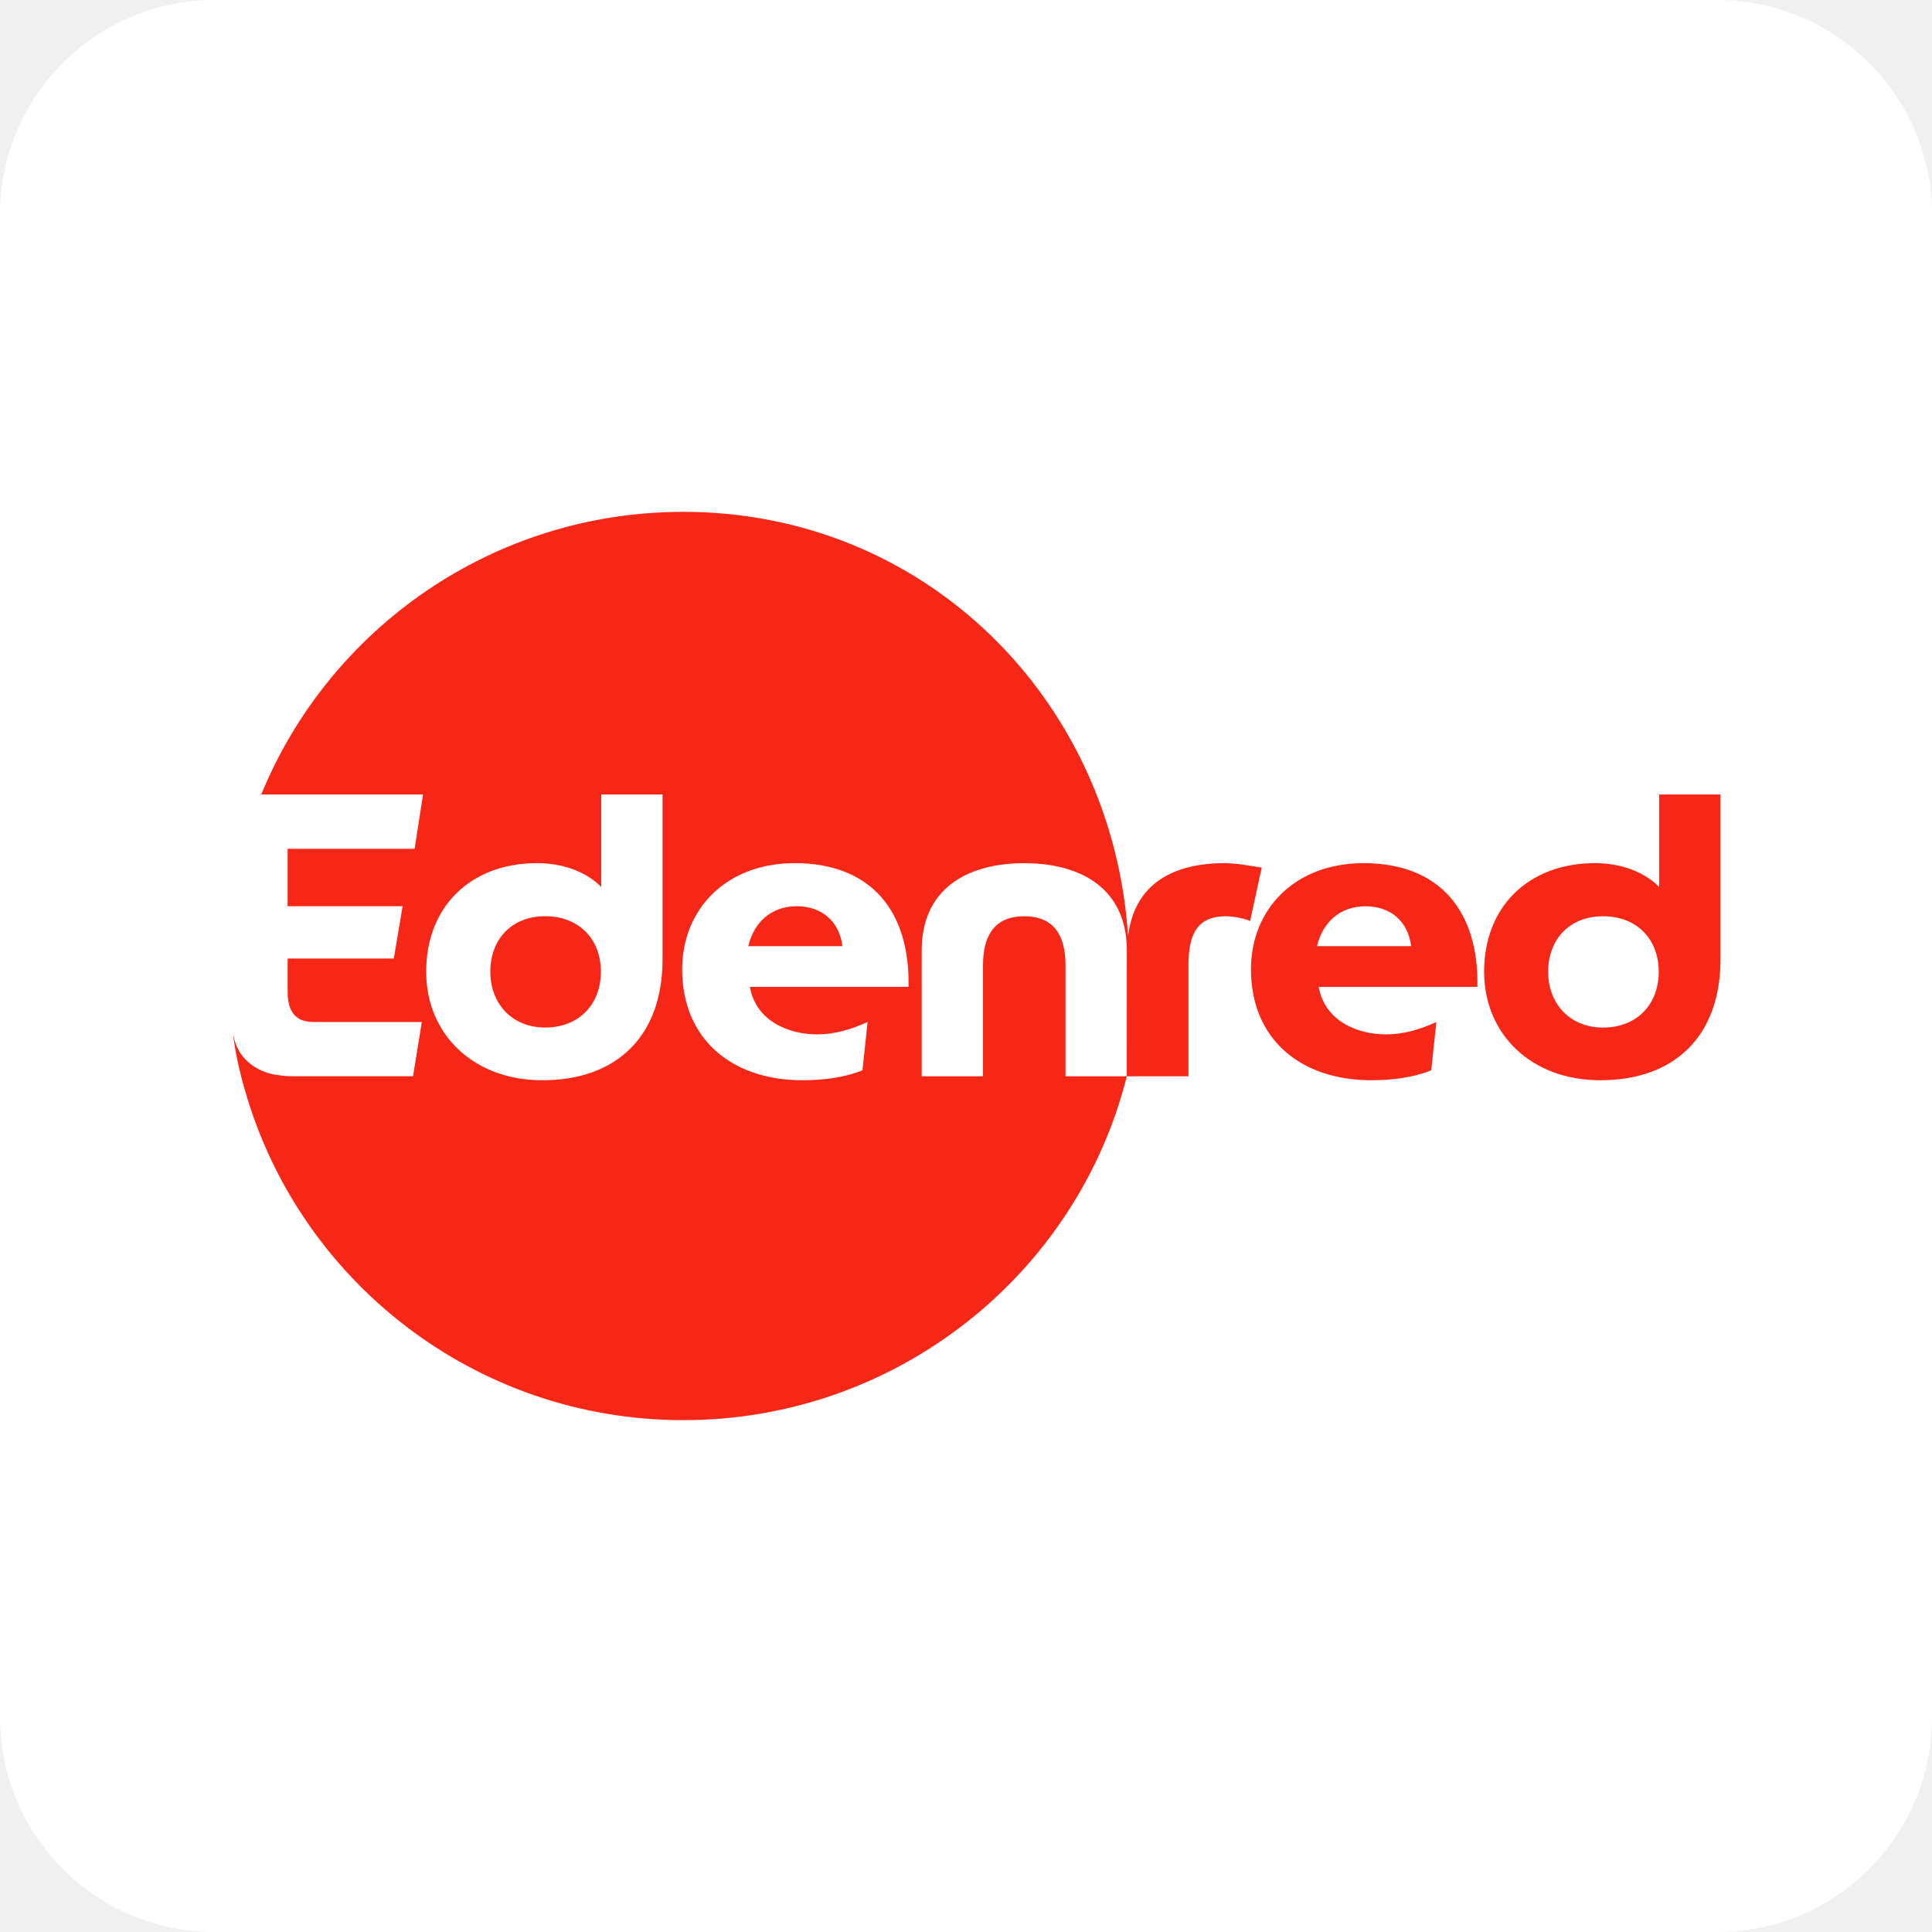
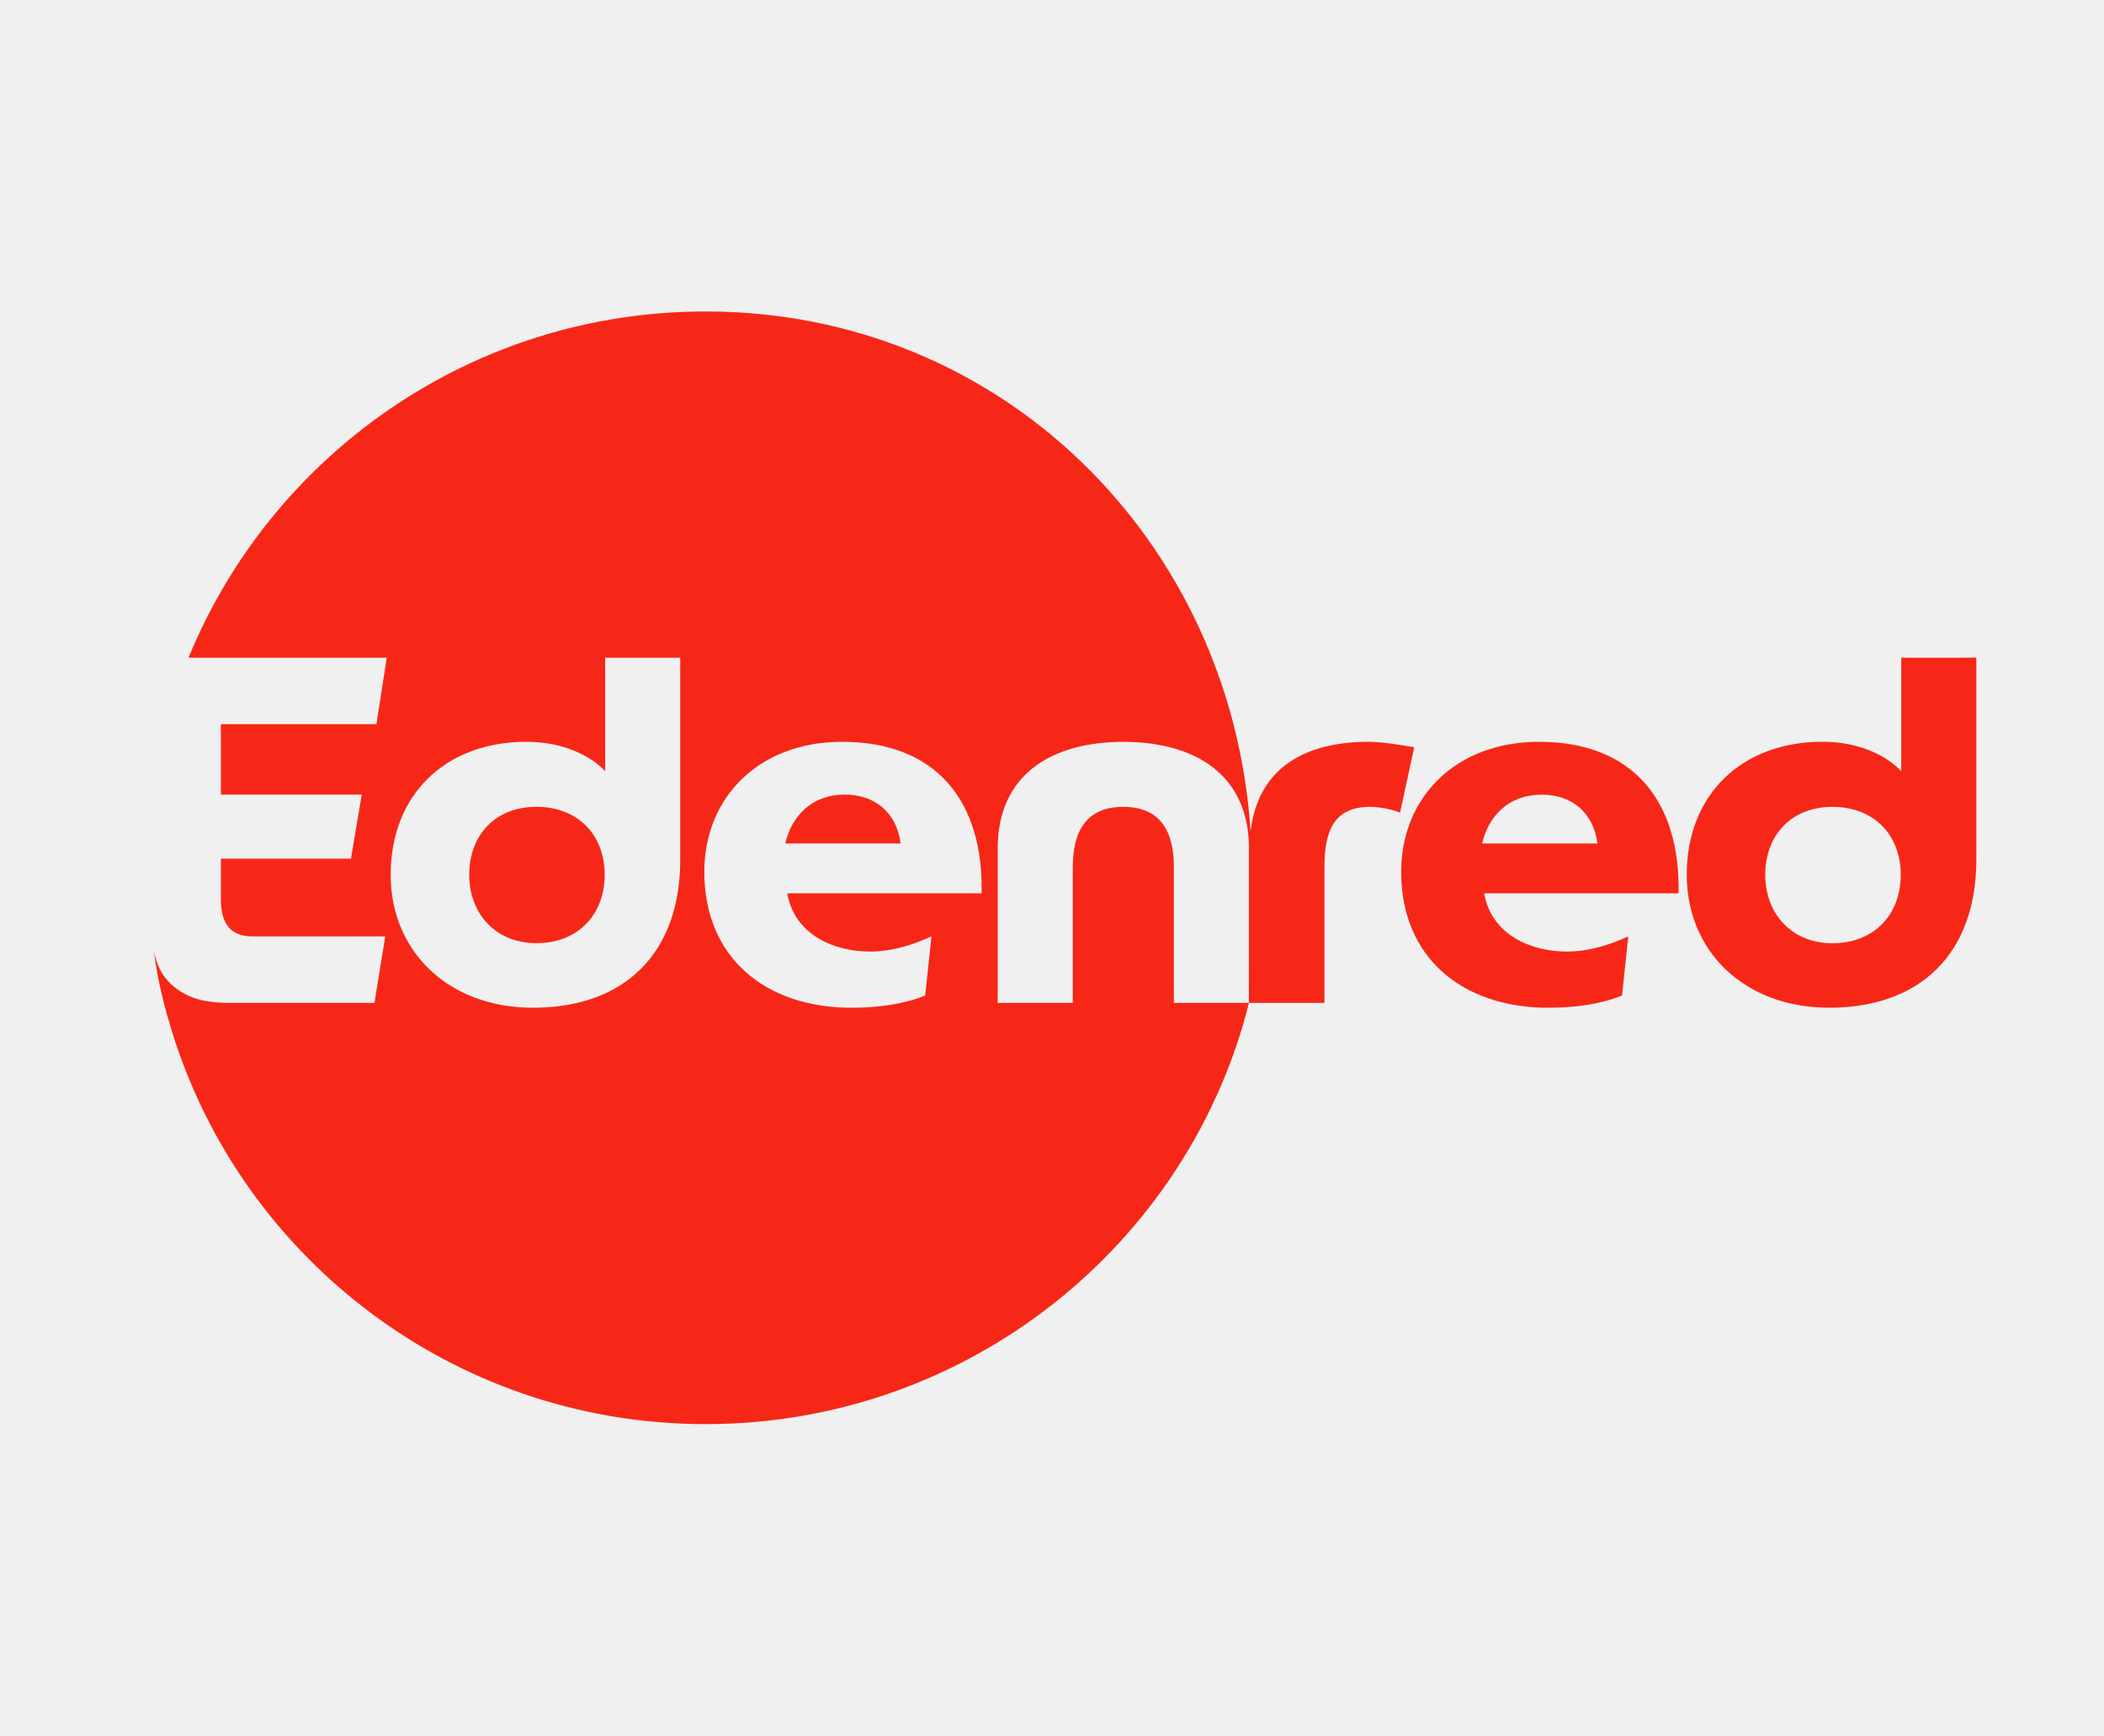
- <svg xmlns="http://www.w3.org/2000/svg" width="90" height="90" viewBox="0 0 90 90" fill="none">
-   <path d="M80 1H10C5.029 1 1 5.029 1 10V80C1 84.971 5.029 89 10 89H80C84.971 89 89 84.971 89 80V10C89 5.029 84.971 1 80 1Z" fill="white" />
-   <path d="M80 1H10C5.029 1 1 5.029 1 10V80C1 84.971 5.029 89 10 89H80C84.971 89 89 84.971 89 80V10C89 5.029 84.971 1 80 1Z" stroke="white" stroke-width="2" />
-   <path d="M37.117 42.216C35.885 42.216 35.102 43.016 34.859 44.075H39.244C39.095 42.905 38.273 42.216 37.117 42.216Z" fill="#F72717" />
-   <path d="M25.398 42.681C23.83 42.681 22.841 43.759 22.841 45.265C22.841 46.753 23.848 47.867 25.398 47.867C26.948 47.867 27.991 46.807 27.991 45.265C27.991 43.723 26.946 42.681 25.398 42.681Z" fill="#F72717" />
-   <path d="M57.043 40.209C54.689 40.209 52.856 41.146 52.556 43.578C52.535 43.58 52.571 43.578 52.549 43.578C51.809 32.557 43.083 23.844 31.834 23.844C22.944 23.844 15.334 29.288 12.169 37.011H19.706L19.314 39.539H13.399V42.216H18.755L18.345 44.652H13.399V46.214C13.399 47.162 13.81 47.608 14.594 47.608H19.65L19.24 50.136H13.641C13.369 50.136 13.109 50.111 12.862 50.067V50.069C12.862 50.069 11.893 49.964 11.292 49.187C11.278 49.169 11.033 48.879 10.913 48.404C10.882 48.279 10.879 48.272 10.855 48.174C10.895 48.489 10.962 48.912 10.993 49.067C11.163 49.95 11.379 50.697 11.399 50.749C13.915 59.638 22.107 66.156 31.834 66.156C41.783 66.156 50.188 59.337 52.491 50.138H49.636V44.97C49.636 43.576 49.095 42.683 47.714 42.683C46.333 42.683 45.792 43.576 45.792 44.97V50.138H42.937V44.263C42.937 41.455 44.99 40.211 47.714 40.211C50.438 40.211 52.491 41.457 52.491 44.263L52.489 50.138H55.362V44.97C55.362 43.576 55.736 42.683 57.097 42.683C57.528 42.683 58.048 42.813 58.235 42.905L58.776 40.414C58.462 40.376 57.66 40.209 57.043 40.209ZM30.864 44.69C30.864 48.241 28.756 50.322 25.265 50.322C22.037 50.322 19.853 48.165 19.853 45.265C19.853 42.234 21.924 40.208 25.022 40.208C26.44 40.208 27.485 40.764 28.008 41.323V37.011H30.863V44.69H30.864ZM38.068 48.185C38.908 48.185 39.685 47.943 40.415 47.608L40.177 49.858C39.356 50.192 38.367 50.322 37.378 50.322C34.093 50.322 31.779 48.407 31.779 45.155C31.779 42.328 33.85 40.209 37.023 40.209C40.605 40.209 42.397 42.477 42.322 45.972H34.934C35.213 47.572 36.743 48.185 38.068 48.185Z" fill="#F72717" />
-   <path d="M63.519 40.209C60.346 40.209 58.275 42.328 58.275 45.155C58.275 48.407 60.589 50.322 63.874 50.322C64.863 50.322 65.853 50.192 66.673 49.858L66.911 47.608C66.183 47.943 65.404 48.185 64.566 48.185C63.241 48.185 61.711 47.572 61.431 45.972H68.822C68.893 42.477 67.101 40.209 63.519 40.209ZM61.353 44.077C61.597 43.017 62.381 42.218 63.611 42.218C64.769 42.218 65.589 42.905 65.738 44.077H61.353Z" fill="#F72717" />
-   <path d="M77.29 37.011V41.323C76.767 40.766 75.722 40.208 74.305 40.208C71.207 40.208 69.136 42.234 69.136 45.265C69.136 48.165 71.319 50.322 74.548 50.322C78.038 50.322 80.147 48.239 80.147 44.69V37.011H77.29ZM74.677 47.869C73.129 47.869 72.12 46.753 72.12 45.267C72.12 43.761 73.109 42.683 74.677 42.683C76.225 42.683 77.27 43.724 77.27 45.267C77.272 46.809 76.227 47.869 74.677 47.869Z" fill="#F72717" />
+ <svg xmlns="http://www.w3.org/2000/svg" fill="none" height="66" viewBox="0 0 80 66" width="80">
+   <g fill="#f72717">
+     <path d="m32.117 30.216c-1.232 0-2.015.799-2.258 1.859h4.385c-.149-1.17-.971-1.859-2.127-1.859z" />
+     <path d="m20.398 30.681c-1.568 0-2.557 1.078-2.557 2.584 0 1.488 1.007 2.602 2.557 2.602 1.55 0 2.594-1.06 2.594-2.602s-1.045-2.584-2.594-2.584z" />
+     <path d="m52.043 28.209c-2.354 0-4.187.937-4.487 3.369-.022.002.015 0-.007 0-.741-11.02-9.467-19.734-20.716-19.734-8.889 0-16.5 5.444-19.665 13.167h7.537l-.392 2.528h-5.915v2.678h5.356l-.41 2.436h-4.946v1.562c0 .948.41 1.394 1.194 1.394h5.056l-.41 2.528h-5.599c-.272 0-.532-.025-.779-.069v.002s-.969-.105-1.57-.882c-.015-.018-.26-.307-.379-.783-.031-.125-.035-.132-.058-.23.04.315.107.738.138.893.171.882.387 1.629.407 1.681 2.515 8.889 10.708 15.407 20.434 15.407 9.949 0 18.354-6.818 20.657-16.018h-2.855v-5.168c0-1.394-.541-2.287-1.922-2.287-1.381 0-1.922.893-1.922 2.287v5.168h-2.855v-5.875c0-2.808 2.053-4.052 4.777-4.052s4.777 1.246 4.777 4.052l-.002 5.875h2.873v-5.168c0-1.394.374-2.287 1.735-2.287.43 0 .951.13 1.138.222l.541-2.492c-.314-.038-1.116-.204-1.733-.204zm-26.178 4.481c0 3.551-2.109 5.632-5.599 5.632-3.229 0-5.412-2.157-5.412-5.057 0-3.03 2.071-5.057 5.169-5.057 1.417 0 2.463.557 2.986 1.116v-4.312h2.855v7.679zm7.204 3.495c.84 0 1.617-.242 2.347-.577l-.238 2.249c-.82.335-1.81.465-2.799.465-3.285 0-5.599-1.915-5.599-5.168 0-2.826 2.071-4.945 5.243-4.945 3.583 0 5.374 2.267 5.3 5.763h-7.389c.28 1.6 1.81 2.213 3.134 2.213z" />
+     <path d="m58.519 28.209c-3.172 0-5.243 2.119-5.243 4.945 0 3.253 2.314 5.168 5.599 5.168.989 0 1.978-.13 2.799-.465l.238-2.249c-.728.335-1.506.577-2.345.577-1.325 0-2.855-.613-3.134-2.213h7.39c.071-3.495-1.721-5.763-5.303-5.763zm-2.165 3.868c.243-1.06 1.027-1.859 2.258-1.859 1.158 0 1.978.687 2.127 1.859z" />
+     <path d="m72.29 25.011v4.312c-.523-.557-1.568-1.116-2.986-1.116-3.098 0-5.169 2.027-5.169 5.057 0 2.9 2.183 5.057 5.412 5.057 3.49 0 5.599-2.083 5.599-5.632v-7.679zm-2.613 10.858c-1.548 0-2.557-1.116-2.557-2.602 0-1.506.989-2.584 2.557-2.584 1.548 0 2.594 1.042 2.594 2.584.002 1.542-1.044 2.602-2.594 2.602z" />
+   </g>
</svg>
